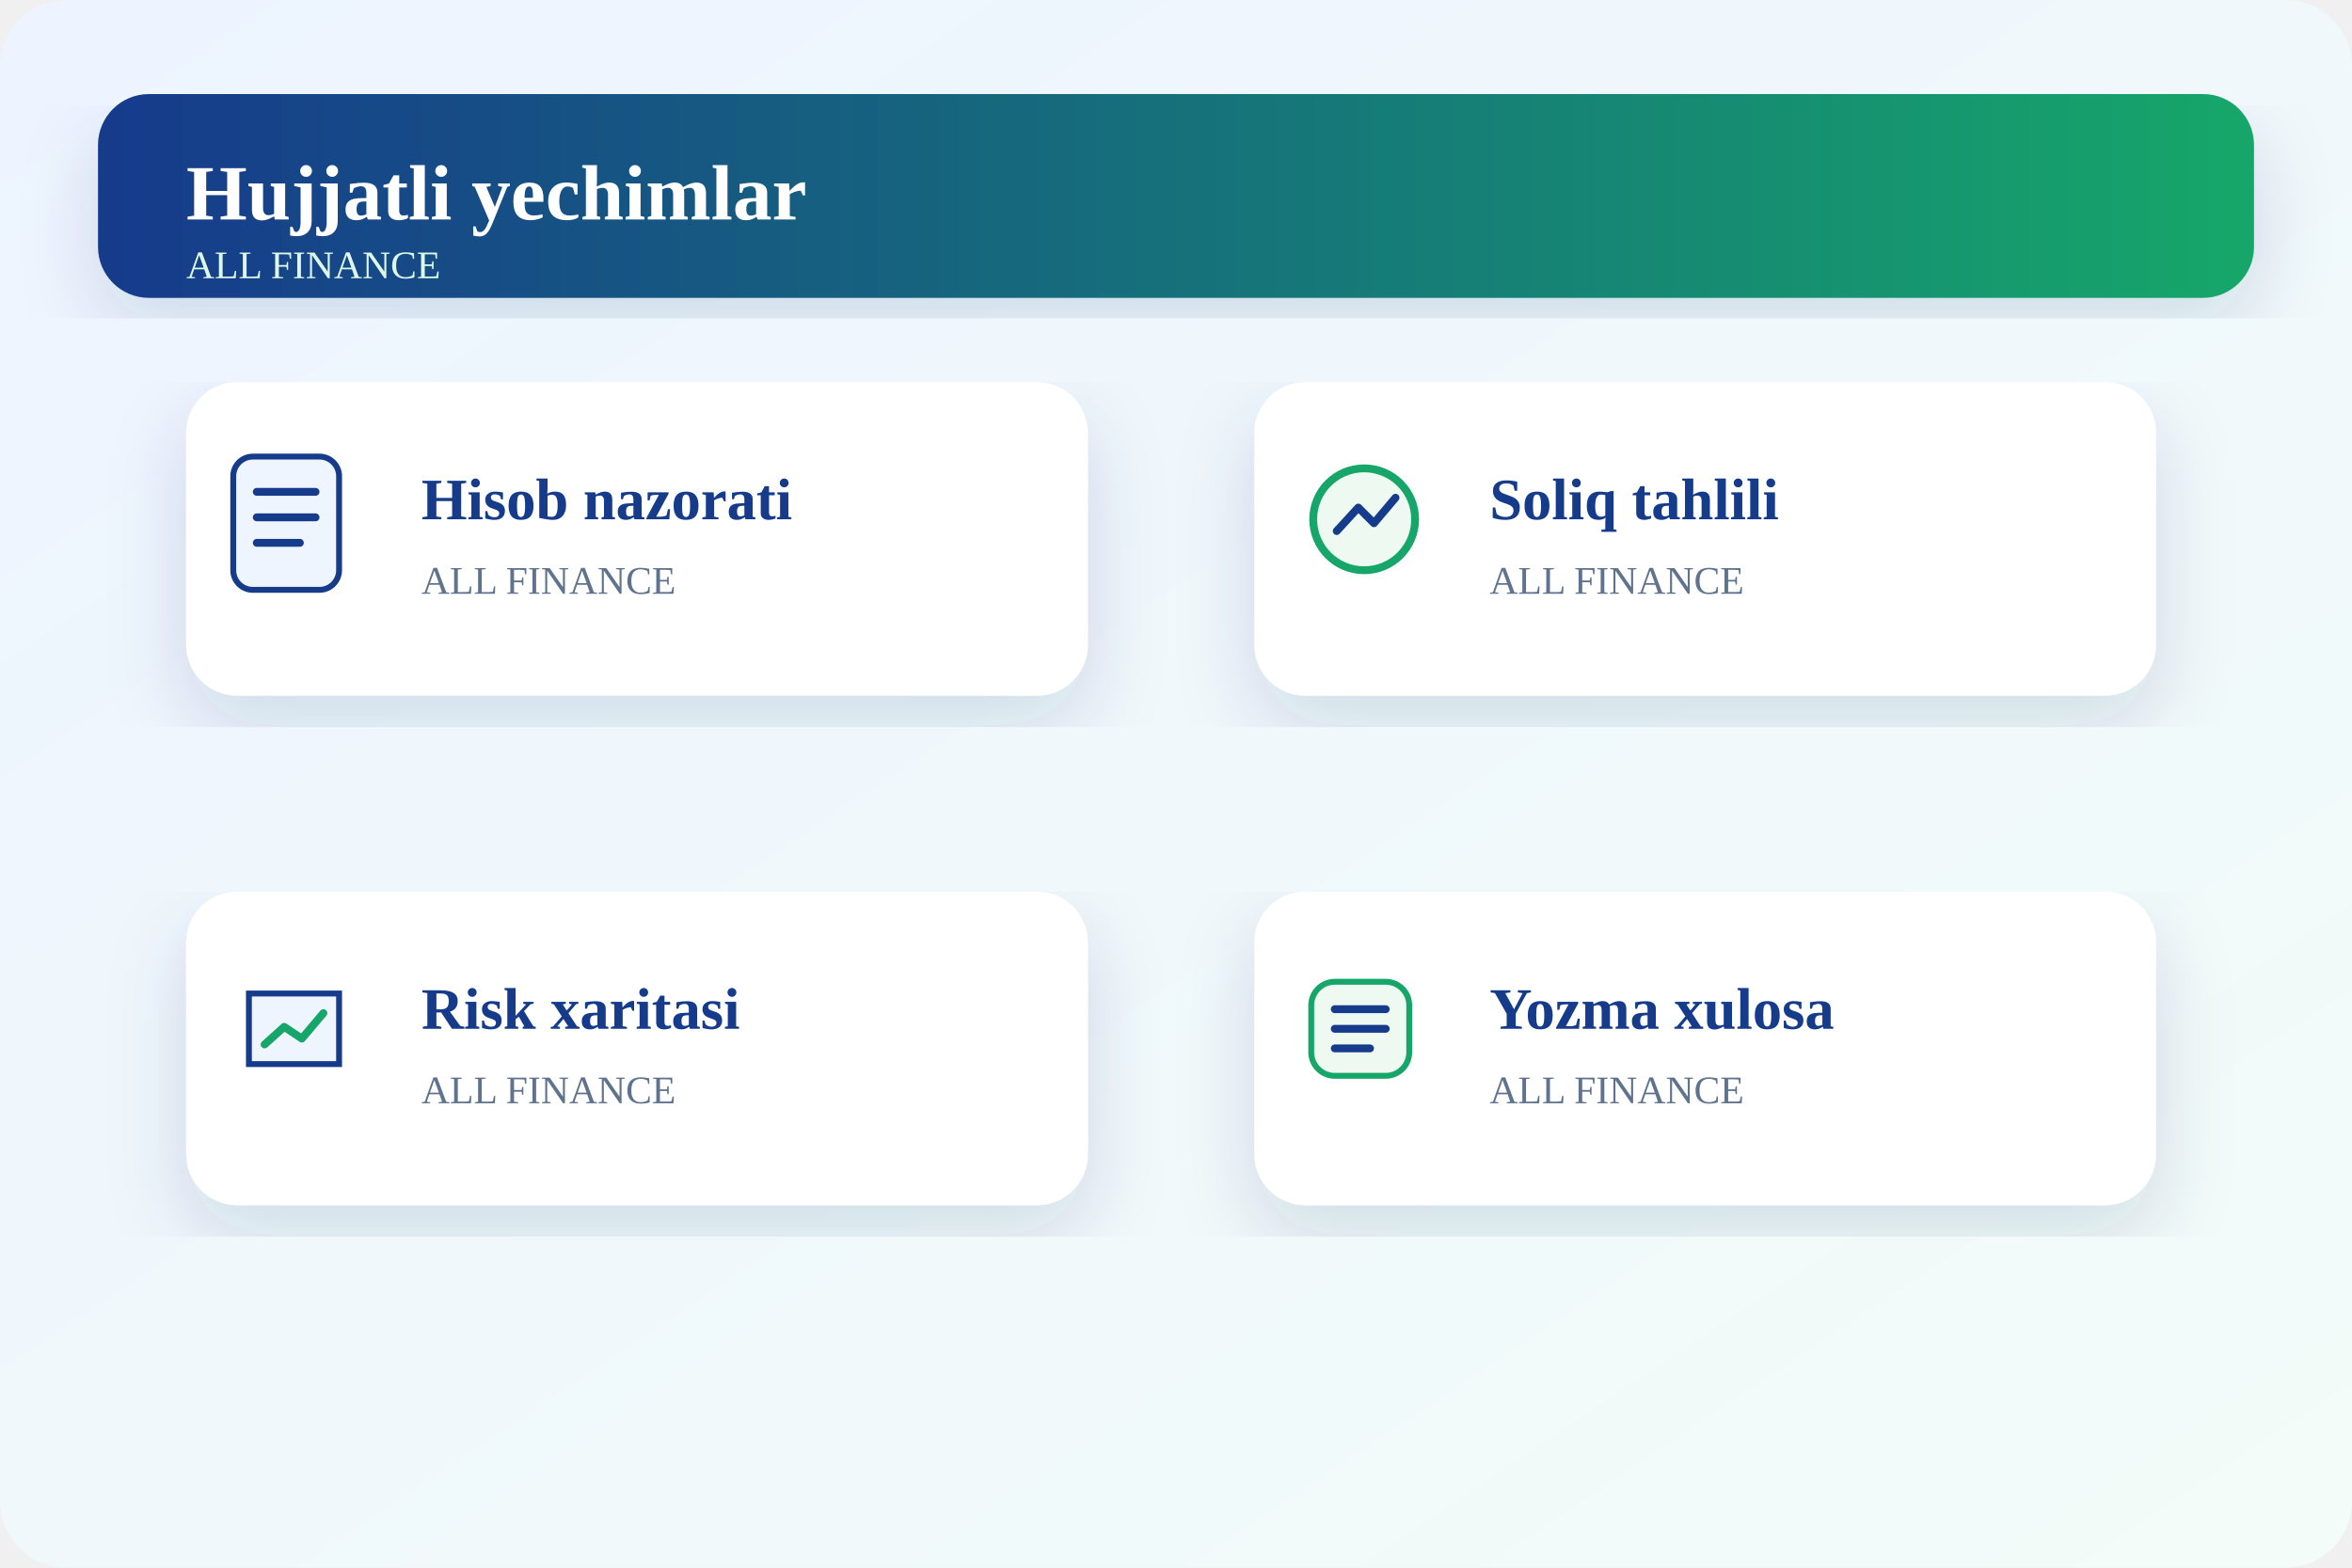
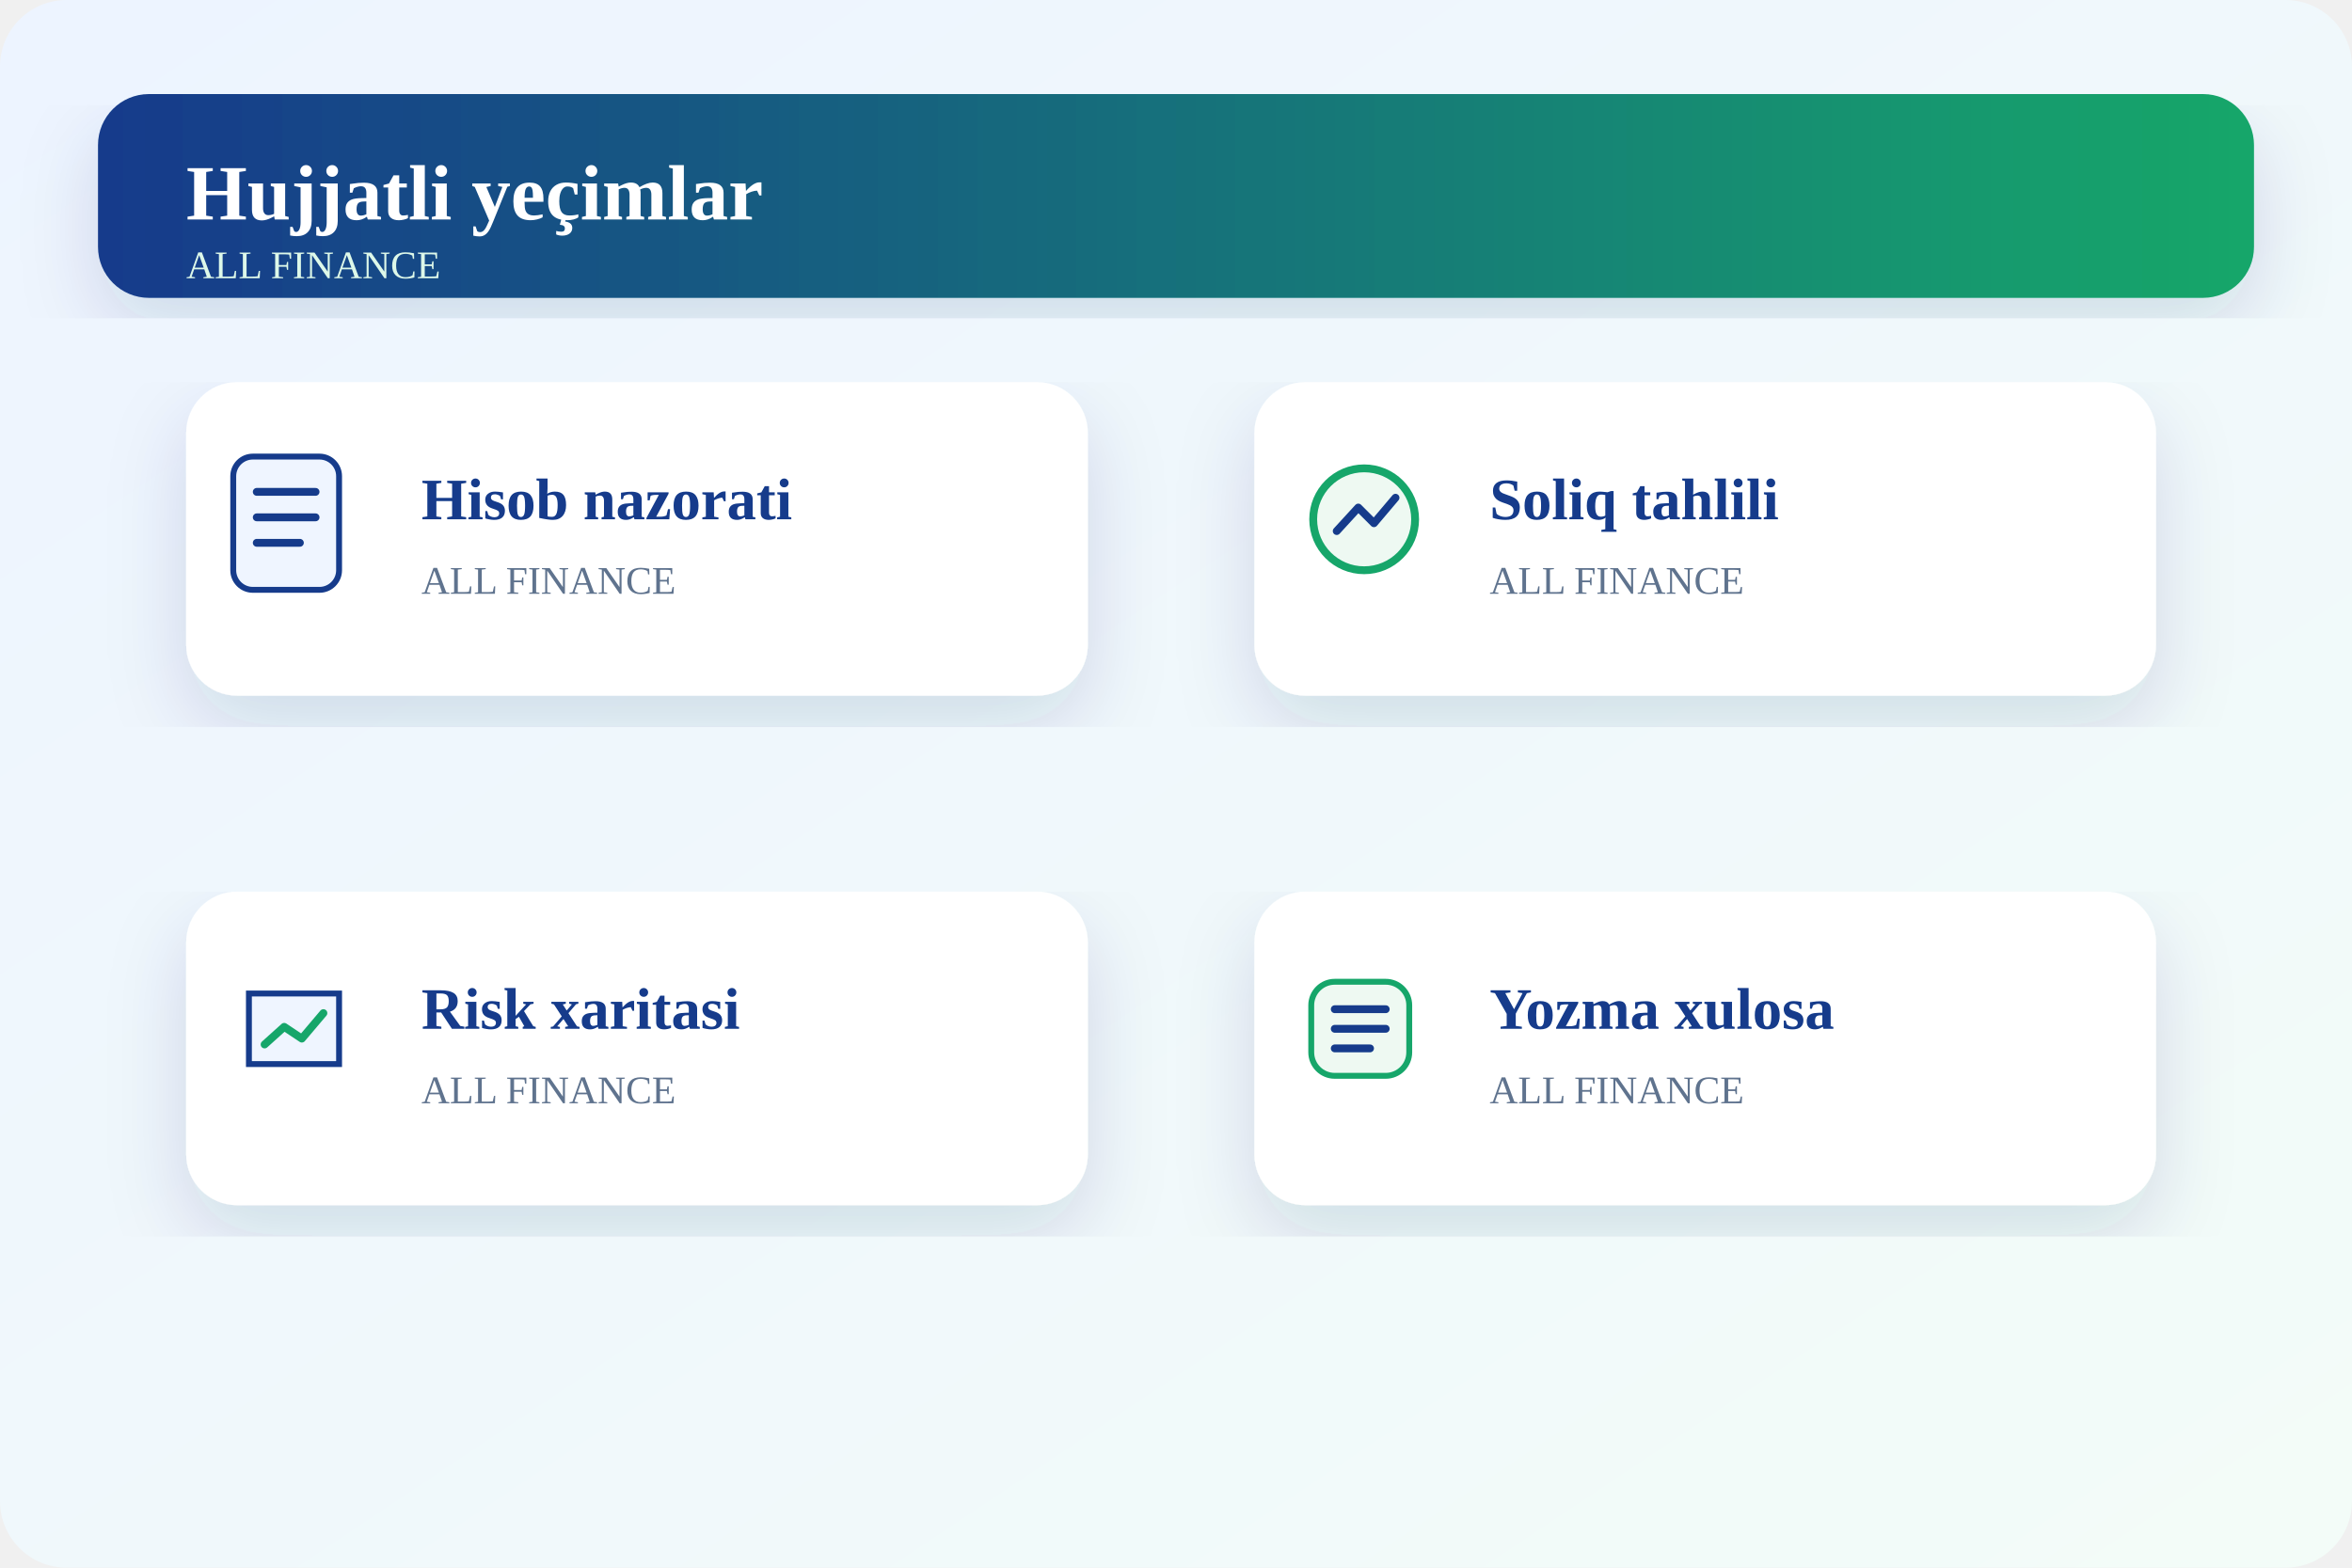
<svg xmlns="http://www.w3.org/2000/svg" width="1200" height="800" viewBox="0 0 1200 800">
  <defs>
    <linearGradient id="bg" x1="0" y1="0" x2="1" y2="1">
      <stop offset="0" stop-color="#edf4ff" />
      <stop offset="1" stop-color="#f3fcf8" />
    </linearGradient>
    <linearGradient id="hero" x1="0" y1="0" x2="1" y2="0">
      <stop offset="0" stop-color="#123b8b" />
      <stop offset="1" stop-color="#16a66a" />
    </linearGradient>
    <filter id="shadow">
      <feDropShadow dx="0" dy="16" stdDeviation="20" flood-color="#0f2f6c" flood-opacity="0.14" />
    </filter>
  </defs>
  <rect width="1200" height="800" rx="34" fill="url(#bg)" />
  <rect x="50" y="48" width="1100" height="104" rx="26" fill="url(#hero)" filter="url(#shadow)" />
-   <text x="95" y="112" font-size="40" font-weight="800" fill="#fff">Hujjatli yechimlar</text>
+   <text x="95" y="112" font-size="40" font-weight="800" fill="#fff">Hujjatli yeçimlar</text>
  <text x="95" y="142" font-size="20" fill="#ddf8e9">ALL FINANCE</text>
  <g filter="url(#shadow)">
    <rect x="95" y="195" width="460" height="160" rx="26" fill="#fff" />
    <g transform="translate(119,233)">
      <rect x="0" y="0" width="54" height="68" rx="10" fill="#eff5ff" stroke="#123b8b" stroke-width="3" />
      <path d="M12 18h30M12 31h30M12 44h22" stroke="#123b8b" stroke-width="4" stroke-linecap="round" />
    </g>
    <text x="215" y="265" font-size="30" font-weight="800" fill="#123b8b">Hisob nazorati</text>
    <text x="215" y="303" font-size="20" fill="#5f738e">ALL FINANCE</text>
  </g>
  <g filter="url(#shadow)">
    <rect x="640" y="195" width="460" height="160" rx="26" fill="#fff" />
    <g transform="translate(664,233)">
      <circle cx="32" cy="32" r="26" fill="#eef9f2" stroke="#16a66a" stroke-width="4" />
      <path d="M18 38l11-12 8 8 11-13" fill="none" stroke="#123b8b" stroke-width="4" stroke-linecap="round" stroke-linejoin="round" />
    </g>
    <text x="760" y="265" font-size="30" font-weight="800" fill="#123b8b">Soliq tahlili</text>
    <text x="760" y="303" font-size="20" fill="#5f738e">ALL FINANCE</text>
  </g>
  <g filter="url(#shadow)">
    <rect x="95" y="455" width="460" height="160" rx="26" fill="#fff" />
    <g transform="translate(119,493)">
      <path d="M8 50V14h46v36Z" fill="#eff5ff" stroke="#123b8b" stroke-width="3" />
      <path d="M16 40l10-9 9 6 11-13" fill="none" stroke="#16a66a" stroke-width="4" stroke-linecap="round" stroke-linejoin="round" />
    </g>
    <text x="215" y="525" font-size="30" font-weight="800" fill="#123b8b">Risk xaritasi</text>
    <text x="215" y="563" font-size="20" fill="#5f738e">ALL FINANCE</text>
  </g>
  <g filter="url(#shadow)">
    <rect x="640" y="455" width="460" height="160" rx="26" fill="#fff" />
    <g transform="translate(664,493)">
      <rect x="5" y="8" width="50" height="48" rx="12" fill="#eef9f2" stroke="#16a66a" stroke-width="3" />
      <path d="M17 22h26M17 32h26M17 42h18" stroke="#123b8b" stroke-width="4" stroke-linecap="round" />
    </g>
    <text x="760" y="525" font-size="30" font-weight="800" fill="#123b8b">Yozma xulosa</text>
    <text x="760" y="563" font-size="20" fill="#5f738e">ALL FINANCE</text>
  </g>
</svg>
